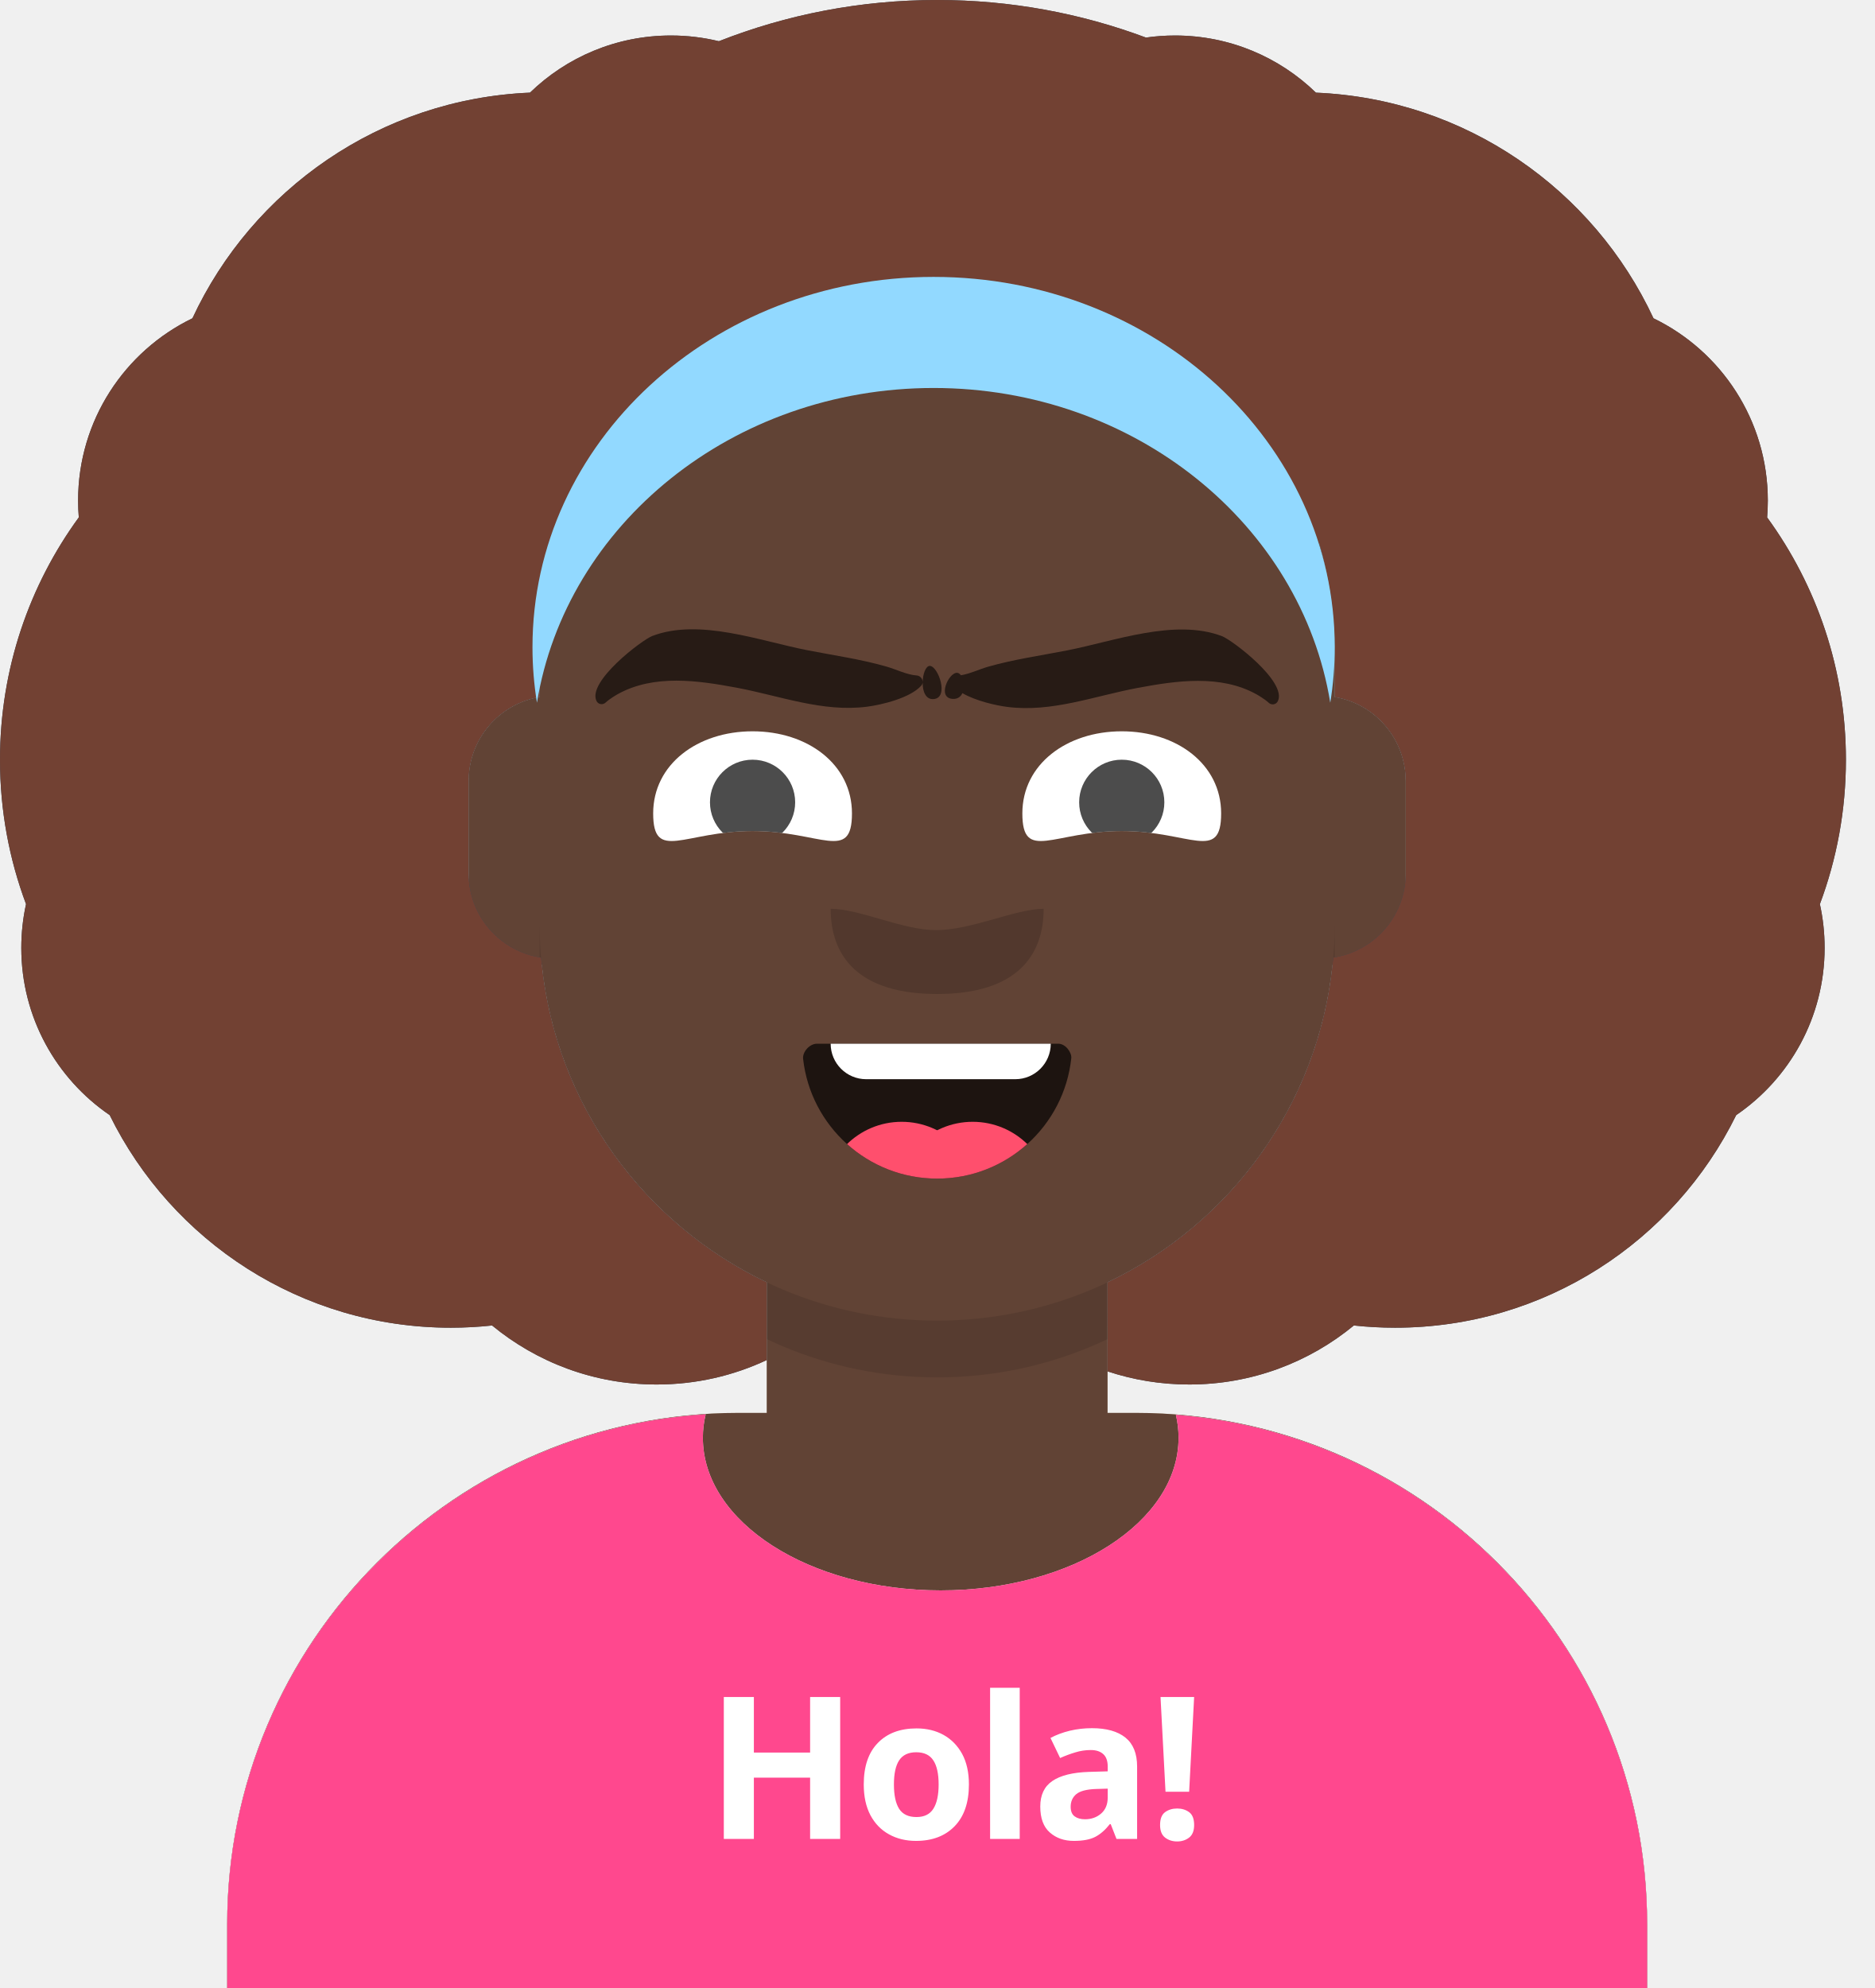
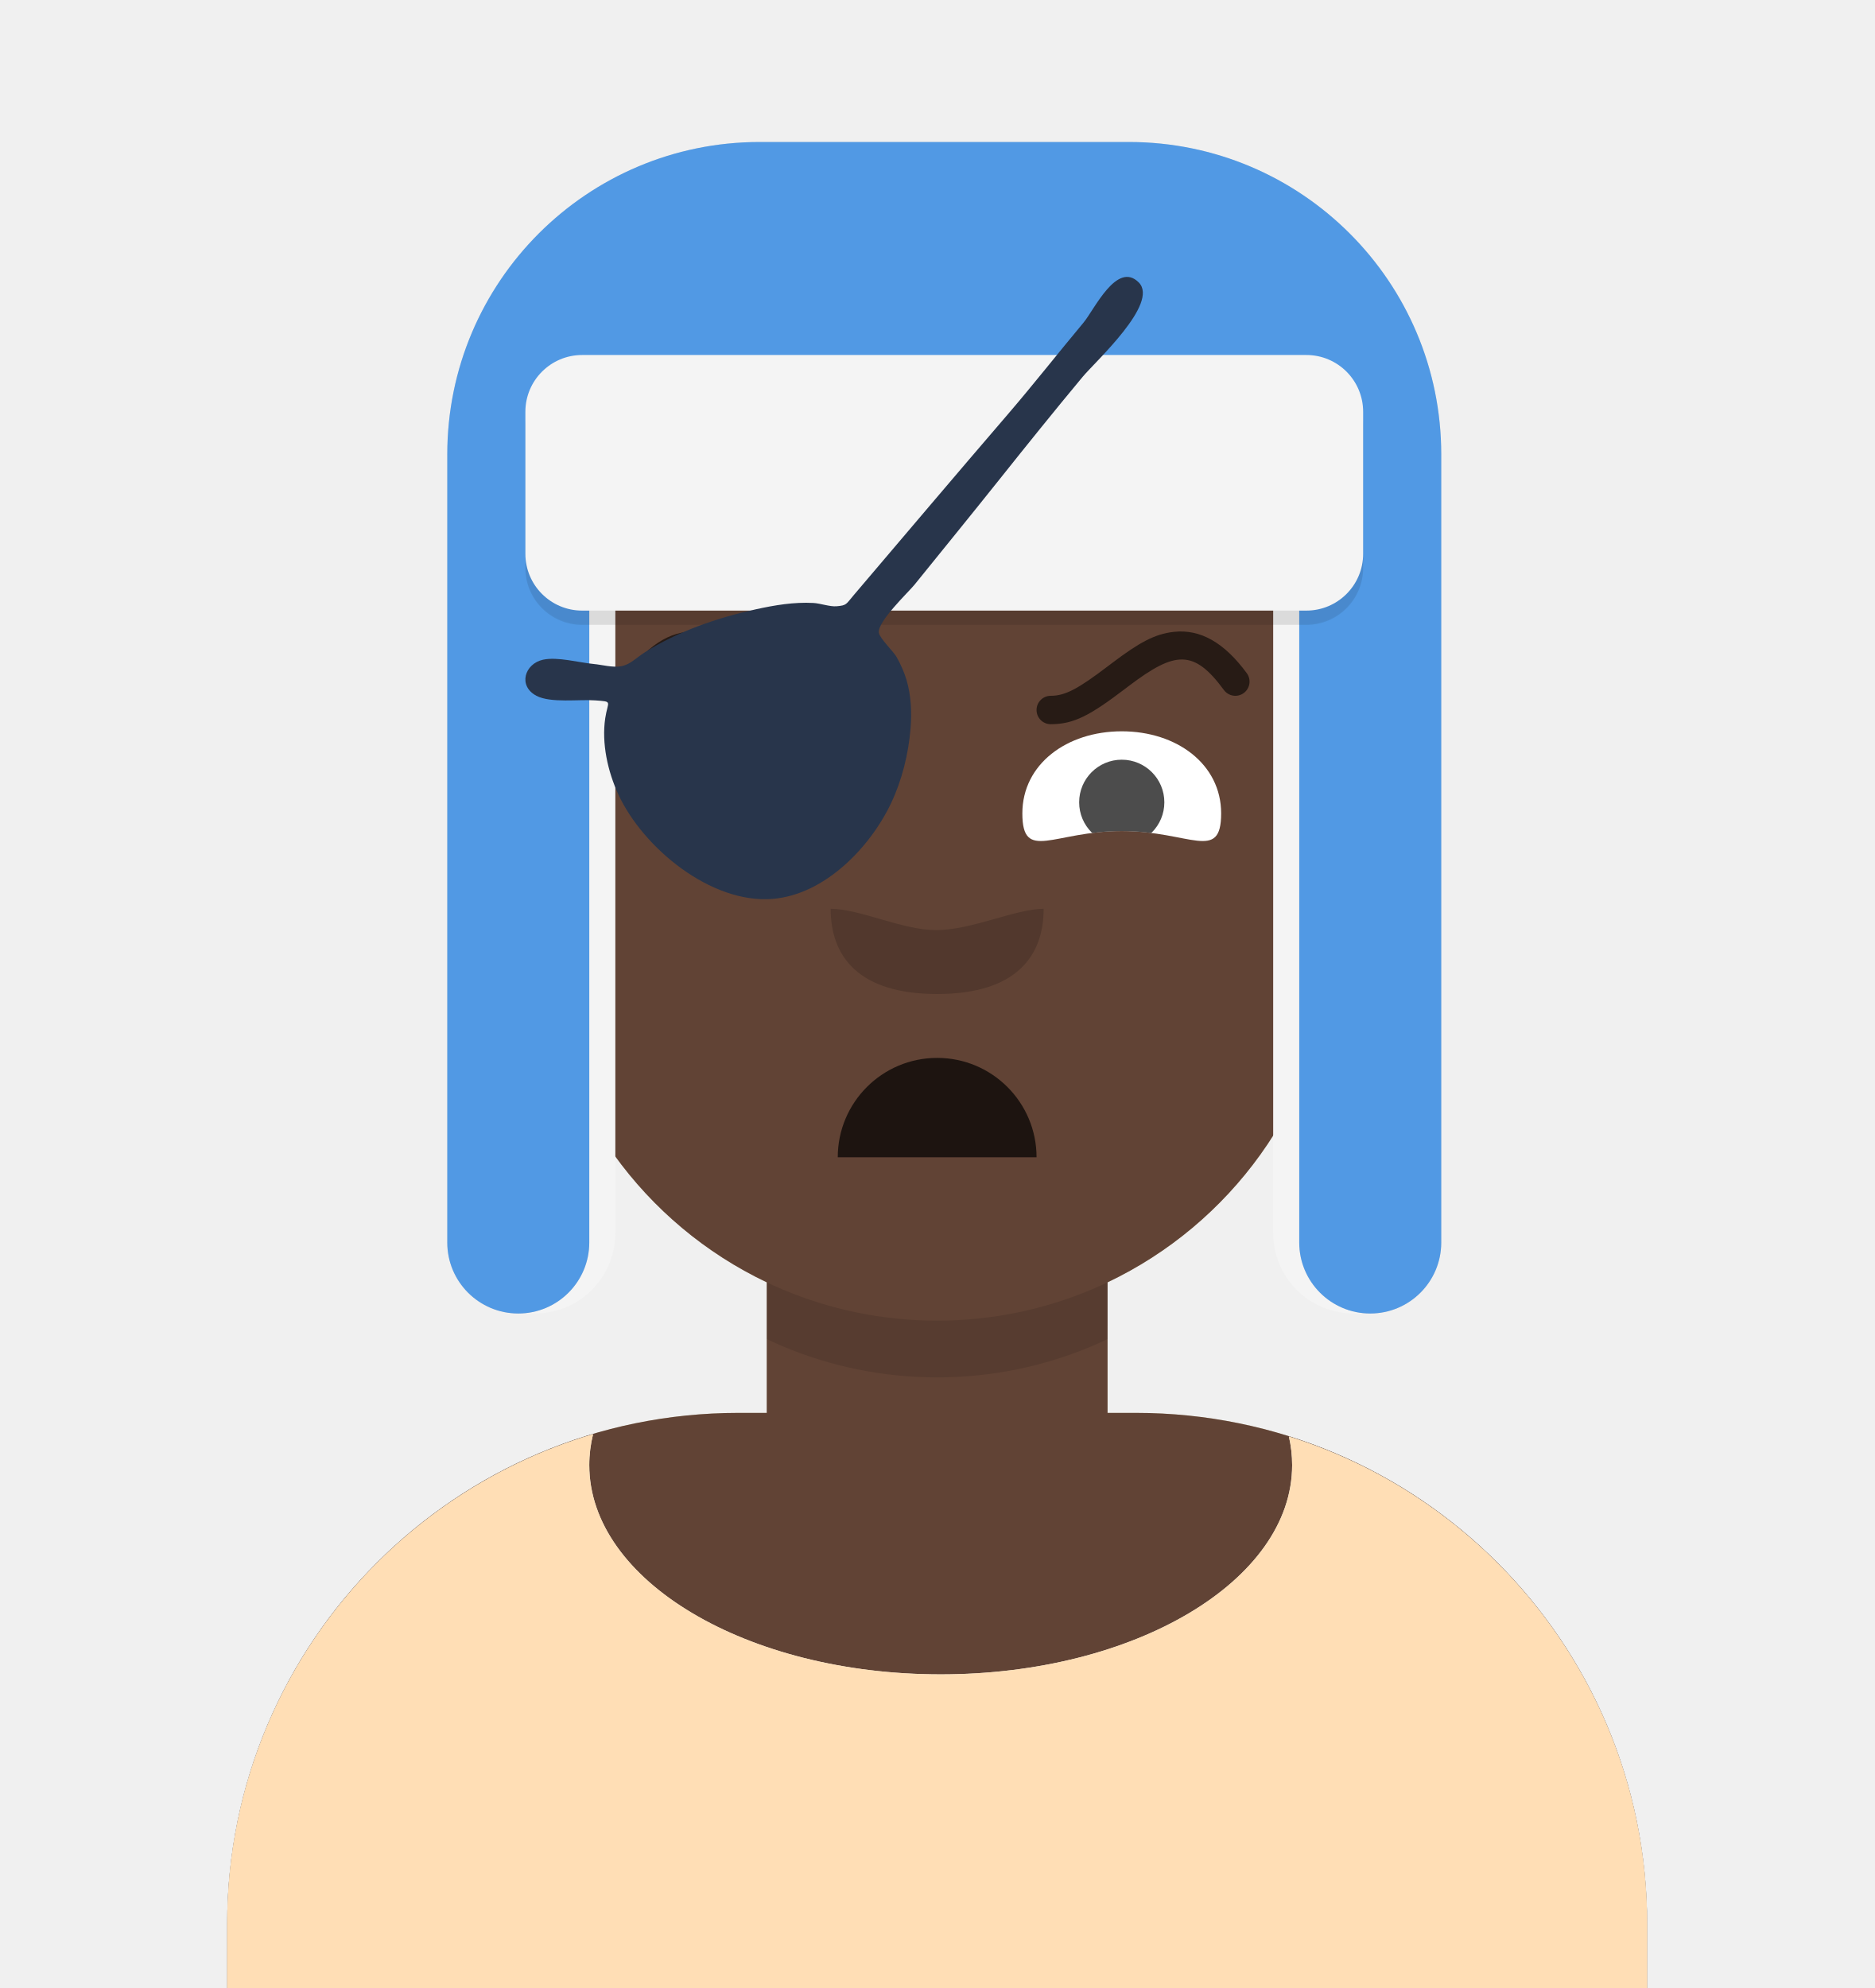
<svg xmlns="http://www.w3.org/2000/svg" xmlns:xlink="http://www.w3.org/1999/xlink" width="264px" height="280px" viewBox="0 0 264 280" version="1.1">
  <defs>
    <path d="M100,0 C130.928,-5.68137151e-15 156,25.072 156,56 L156.001,62.166 C161.676,63.119 166,68.054 166,74 L166,88 C166,94.052 161.519,99.058 155.694,99.881 C153.628,119.686 141.238,136.422 124.001,144.61 L124,163 L128,163 C167.765,163 200,195.235 200,235 L200,244 L0,244 L0,235 C-4.86974701e-15,195.235 32.235,163 72,163 L76,163 L76,144.611 C58.763,136.422 46.372,119.687 44.305,99.881 C38.481,99.058 34,94.052 34,88 L34,74 C34,68.054 38.325,63.118 44,62.166 L44,56 C44,25.072 69.072,5.68137151e-15 100,0 Z" id="transparent_path-1" />
    <path d="M83,36.348 C83,52.629 105.162,65.828 132.5,65.828 C159.838,65.828 182,52.629 182,36.348 C182,34.985 181.845,33.645 181.544,32.331 C210.784,41.488 232,68.792 232,101.052 L232,110 L32,110 L32,101.052 C32,68.397 53.739,40.82 83.534,32.002 C83.182,33.421 83,34.871 83,36.348 Z" id="transparent_path-3" />
    <rect id="transparent_path-5" x="0" y="0" width="264" height="280" />
    <path d="M74,0 C114.869,0 148,33.131 148,74 L148,84.148 L148,197.608 C135.525,187.237 119.491,181 102,181 L102,181 L98,181 L98,162.611 C115.531,154.283 128.048,137.115 129.791,116.867 C135.569,116.002 140,111.019 140,105 L140,105 L140,92 C140,87.354 137.359,83.324 133.497,81.33 C132.724,81.05 131.952,80.748 131.181,80.426 C130.795,80.32 130.401,80.233 130,80.166 L130,80.166 L130,79.917 C117.224,74.234 104.878,63.071 96.11,47.885 C93.175,42.801 90.831,37.595 89.066,32.397 C80.431,42.941 67.745,53.602 52.342,62.495 C42.778,68.017 33.147,72.291 24,75.266 L24,137.247 C29.602,148.318 38.773,157.278 50,162.611 L50,162.611 L50,181 L46,181 C38.327,181 30.935,182.2 24,184.423 L24,230 C24,244.106 13.569,255.776 0,257.716 L0,74 C0,33.131 33.131,0 74,0 Z" id="transparent_path-7" />
  </defs>
  <g id="transparent_Avataaar/Default" stroke="none" stroke-width="1" fill="none" fill-rule="evenodd">
    <g id="transparent_Body" transform="translate(32, 36)">
      <mask id="transparent_mask-2" fill="white">
        <use xlink:href="#transparent_path-1" />
      </mask>
      <use fill="#D0C6AC" xlink:href="#transparent_path-1" />
      <g id="transparent_Skin-Color" mask="url(#transparent_mask-2)" fill="#614335">
        <g transform="translate(-32, 0)" id="transparent_Color">
          <rect x="0" y="0" width="264" height="244" />
        </g>
      </g>
      <path d="M44,94 C44,124.928 69.072,150 100,150 C130.928,150 156,124.928 156,94 L156,94 L156,102 C156,132.928 130.928,158 100,158 C69.072,158 44,132.928 44,102 Z" id="transparent_Neck-Shadow" fill-opacity="0.1" fill="#000000" mask="url(#transparent_mask-2)" />
    </g>
    <g id="transparent_Clothing" transform="translate(0, 170)">
      <defs>
-         <path d="M99,32.5 C99,44.374 113.998,54 132.5,54 C151.002,54 166,44.374 166,32.5 C166,31.402 165.872,30.323 165.624,29.269 C202.76,32.137 232,63.18 232,101.052 L232,110 L32,110 L32,101.052 C32,62.834 61.776,31.571 99.395,29.197 C99.134,30.274 99,31.377 99,32.5 Z" id="graphic_shirt_path-1" />
+         <path d="M83,36.348 C83,52.629 105.162,65.828 132.5,65.828 C159.838,65.828 182,52.629 182,36.348 C182,34.985 181.845,33.645 181.544,32.331 C210.784,41.488 232,68.792 232,101.052 L232,110 L32,110 L32,101.052 C32,68.397 53.739,40.82 83.534,32.002 C83.182,33.421 83,34.871 83,36.348 Z" id="shirt_scoop_neck_path-1" />
      </defs>
-       <g id="graphic_shirt_Clothing/Graphic-Shirt" stroke="none" stroke-width="1" fill="none" fill-rule="evenodd">
-         <mask id="graphic_shirt_mask-2" fill="white">
-           <use xlink:href="#graphic_shirt_path-1" />
+       <g id="shirt_scoop_neck_Clothing/Shirt-Scoop-Neck" stroke="none" stroke-width="1" fill="none" fill-rule="evenodd">
+         <mask id="shirt_scoop_neck_mask-2" fill="white">
+           <use xlink:href="#shirt_scoop_neck_path-1" />
        </mask>
-         <use id="graphic_shirt_Clothes" fill="#E6E6E6" xlink:href="#graphic_shirt_path-1" />
-         <g id="graphic_shirt_Fabric-Color" mask="url(#graphic_shirt_mask-2)" fill="#FF488E">
-           <rect id="graphic_shirt_🖍Color" x="0" y="0" width="264" height="110" />
-         </g>
-         <g id="graphic_shirt_Graphic" fill="#FFFFFF" transform="translate(77, 58)">
-           <g id="custom_text_Clothing/Graphic/-Your-Text" stroke="none" stroke-width="1" fill="none" fill-rule="evenodd" font-family="Avenir-Heavy, Avenir" font-size="28" font-weight="600" letter-spacing="-0.459">
-             <text id="custom_text_Graphic-Text" fill="#FFFFFF">
-               <tspan x="22.432" y="31">Hola!</tspan>
-             </text>
-           </g>
+         <use id="shirt_scoop_neck_Clothes" fill="#E6E6E6" xlink:href="#shirt_scoop_neck_path-1" />
+         <g id="shirt_scoop_neck_Fabric-Color" mask="url(#shirt_scoop_neck_mask-2)" fill="#FFDEB5">
+           <rect id="shirt_scoop_neck_🖍Color" x="0" y="0" width="264" height="110" />
        </g>
      </g>
    </g>
    <g id="transparent_Face" transform="translate(76, 82)" fill="#000000">
      <g id="transparent_Mouth" transform="translate(2, 52)">
-         <defs>
-           <path d="M35.118,15.128 C36.176,24.62 44.226,32 54,32 C63.804,32 71.874,24.574 72.892,15.04 C72.974,14.273 72.117,13 71.043,13 C56.149,13 44.738,13 37.087,13 C36.007,13 35.012,14.178 35.118,15.128 Z" id="smile_path-1" />
-         </defs>
-         <g id="smile_Mouth/Smile" stroke="none" stroke-width="1" fill="none" fill-rule="evenodd">
-           <mask id="smile_mask-2" fill="white">
-             <use xlink:href="#smile_path-1" />
-           </mask>
-           <use id="smile_Mouth" fill-opacity="0.7" fill="#000000" xlink:href="#smile_path-1" />
-           <path d="M44,2 L65,2 C67.761,2 70,4.239 70,7 L70,13 C70,15.761 67.761,18 65,18 L44,18 C41.239,18 39,15.761 39,13 L39,7 C39,4.239 41.239,2 44,2 Z" id="smile_Teeth" fill="#FFFFFF" mask="url(#smile_mask-2)" />
-           <g id="smile_Tongue" mask="url(#smile_mask-2)" fill="#FF4F6D">
-             <g transform="translate(38, 24)">
-               <circle cx="11" cy="11" r="11" />
-               <circle cx="21" cy="11" r="11" />
-             </g>
-           </g>
+         <g id="disbelief_Mouth/Disbelief" stroke="none" stroke-width="1" fill="none" fill-rule="evenodd" fill-opacity="0.7">
+           <path d="M40,15 C40,22.732 46.268,29 54,29 L54,29 C61.732,29 68,22.732 68,15" id="disbelief_Mouth" fill="#000000" transform="translate(54, 22) scale(1, -1) translate(-54, -22) " />
        </g>
      </g>
      <g id="transparent_Nose" transform="translate(28, 40)" fill-opacity="0.16">
        <g id="wide_Nose/Wide" stroke="none" stroke-width="1" fill="none" fill-rule="evenodd">
          <path d="M13,6 C13,12.627 16.828,18 28,18 C39.172,18 43,12.627 43,6 C39.036,6 32.897,9 27.838,9 C23.079,9 17.101,6 13,6 Z" id="wide_Nose" fill-opacity=".16" fill="#000" />
        </g>
      </g>
      <g id="transparent_Eyes" transform="translate(0, 8)">
        <defs>
          <path d="M14,14.048 C23.61,14.048 28,18.499 28,11.562 C28,4.624 21.732,0 14,0 C6.268,0 0,4.624 0,11.562 C0,18.499 4.39,14.048 14,14.048 Z" id="squint_path-1" />
          <path d="M14,14.048 C23.61,14.048 28,18.499 28,11.562 C28,4.624 21.732,0 14,0 C6.268,0 0,4.624 0,11.562 C0,18.499 4.39,14.048 14,14.048 Z" id="squint_path-3" />
        </defs>
        <g id="squint_Eyes/Squint-😊" stroke="none" stroke-width="1" fill="none" fill-rule="evenodd">
          <g id="squint_Eye" transform="translate(16, 13)">
            <mask id="squint_mask-2" fill="white">
              <use xlink:href="#squint_path-1" />
            </mask>
            <use id="squint_The-white-stuff" fill="#FFFFFF" xlink:href="#squint_path-1" />
            <circle fill-opacity="0.7" fill="#000000" mask="url(#squint_mask-2)" cx="14" cy="10" r="6" />
          </g>
          <g id="squint_Eye" transform="translate(68, 13)">
            <mask id="squint_mask-4" fill="white">
              <use xlink:href="#squint_path-3" />
            </mask>
            <use id="squint_Eyeball-Mask" fill="#FFFFFF" xlink:href="#squint_path-3" />
            <circle fill-opacity="0.7" fill="#000000" mask="url(#squint_mask-4)" cx="14" cy="10" r="6" />
          </g>
        </g>
      </g>
      <g id="transparent_Eyebrow" fill-opacity="0.6">
-         <g id="unibrow_natural_Eyebrow/Natural/Unibrow-Natural" stroke="none" stroke-width="1" fill="none" fill-rule="evenodd" fill-opacity="0.6">
-           <path d="M57.001,12 C57,11.996 57,11.996 57.001,12 M96.281,8.15 C97.724,8.76 105.242,14.894 103.823,17.572 C103.563,18.062 102.91,18.144 102.525,17.751 C101.998,17.215 100.988,16.584 100.86,16.508 C95.856,13.497 89.636,14.19 84.172,15.015 C78.015,15.946 71.949,18.077 65.703,17.051 C64.113,16.789 61.31,16.058 59.458,14.891 C59.217,15.381 58.773,15.717 58.075,15.655 C55.845,15.457 57.592,12 58.763,12 C58.988,12 59.183,12.142 59.336,12.369 C60.626,12.208 61.918,11.617 63.241,11.291 C66.928,10.38 70.689,9.987 74.428,9.389 C81.09,8.324 89.747,5.392 96.281,8.15 Z" id="unibrow_natural_Kahlo" fill="#000000" transform="translate(80.5, 12.5) rotate(-2) translate(-80.5, -12.5) " />
-           <path d="M54.999,12 C55,11.996 55,11.996 54.999,12 M15.719,8.15 C22.253,5.392 30.91,8.324 37.572,9.389 C41.311,9.987 45.072,10.38 48.759,11.291 C50.242,11.657 51.685,12.354 53.131,12.413 C53.833,12.441 54.267,13.276 53.815,13.824 C52.332,15.618 48.327,16.717 46.297,17.051 C40.051,18.077 33.985,15.946 27.828,15.015 C22.364,14.19 16.144,13.497 11.14,16.508 C11.012,16.584 10.002,17.215 9.475,17.751 C9.09,18.144 8.437,18.062 8.177,17.572 C6.758,14.894 14.276,8.76 15.719,8.15 Z M54.934,11 C56.105,11 57.852,15.402 55.622,15.653 C53.392,15.904 53.763,11 54.934,11 Z" id="unibrow_natural_Frida" fill="#000000" transform="translate(32.34868, 12.5) rotate(2) translate(-32.34868, -12.5) " />
+         <g id="angry_Eyebrow/Outline/Angry" stroke="none" stroke-width="1" fill="none" fill-rule="evenodd" fill-opacity="0.6">
+           <path d="M15.611,15.185 C19.852,9.416 22.489,9.701 28.924,14.556 C29.106,14.694 29.221,14.781 29.594,15.064 C34.422,18.726 36.708,20 40,20 C41.105,20 42,19.105 42,18 C42,16.895 41.105,16 40,16 C37.934,16 36.099,14.978 32.011,11.877 C31.636,11.592 31.519,11.504 31.333,11.364 C27.574,8.527 25.374,7.287 22.638,6.992 C18.954,6.594 15.58,8.474 12.389,12.815 C11.734,13.705 11.925,14.957 12.815,15.611 C13.705,16.266 14.957,16.075 15.611,15.185 Z" id="angry_Eyebrow" fill="#000000" fill-rule="nonzero" />
+           <path d="M73.611,15.185 C77.852,9.416 80.489,9.701 86.924,14.556 C87.106,14.694 87.221,14.781 87.594,15.064 C92.422,18.726 94.708,20 98,20 C99.105,20 100,19.105 100,18 C100,16.895 99.105,16 98,16 C95.934,16 94.099,14.978 90.011,11.877 C89.636,11.592 89.519,11.504 89.333,11.364 C85.574,8.527 83.374,7.287 80.638,6.992 C76.954,6.594 73.58,8.474 70.389,12.815 C69.734,13.705 69.925,14.957 70.815,15.611 C71.705,16.266 72.957,16.075 73.611,15.185 Z" id="angry_Eyebrow" fill="#000000" fill-rule="nonzero" transform="translate(84.99993, 13.47006) scale(-1, 1) translate(-84.99993, -13.47006) " />
        </g>
      </g>
    </g>
    <g id="transparent_Top">
      <defs>
-         <path d="M133,0 C143.346,0 153.255,1.87 162.408,5.292 C163.744,5.099 165.11,5 166.5,5 C174.218,5 181.22,8.068 186.352,13.051 C207.444,13.937 225.464,26.702 233.896,44.83 C243.426,49.44 250,59.202 250,70.5 C250,71.299 249.967,72.091 249.903,72.874 C256.882,82.449 261,94.244 261,107 C261,114.157 259.704,121.012 257.333,127.342 C257.77,129.324 258,131.385 258,133.5 C258,143.289 253.065,151.926 245.546,157.057 C236.836,174.793 218.593,187 197.5,187 C195.537,187 193.599,186.894 191.691,186.688 C185.386,191.881 177.307,195 168.5,195 C164.482,195 160.616,194.351 157,193.152 L157.001,180.61 C174.531,172.282 187.048,155.114 188.791,134.867 C194.471,134.017 198.849,129.186 198.996,123.305 L199,123 L199,110 C199,104.054 194.676,99.119 189.001,98.166 L189,92 C189,86.562 188.225,81.305 186.779,76.334 L188.153,89.195 L176.813,65.195 L131.677,45.671 L101.563,56.228 L80.065,76.419 L80.019,73.816 C78.157,79.24 77.105,85.041 77.008,91.074 L77,92 L77,98.166 C71.422,99.102 67.149,103.886 67.004,109.695 L67,110 L67,123 C67,129.019 71.431,134.003 77.209,134.867 C78.952,155.115 91.47,172.284 109.001,180.611 L109.001,191.554 C104.296,193.765 99.042,195 93.5,195 C84.693,195 76.615,191.881 70.31,186.688 C68.401,186.894 66.463,187 64.5,187 C43.407,187 25.164,174.793 16.452,157.058 C8.935,151.926 4,143.289 4,133.5 C4,131.385 4.23,129.324 4.667,127.34 C2.296,121.012 1,114.157 1,107 C1,94.244 5.118,82.449 12.098,72.873 C12.033,72.091 12,71.299 12,70.5 C12,59.202 18.574,49.44 28.105,44.829 C36.536,26.702 54.556,13.937 75.648,13.049 C80.78,8.068 87.782,5 95.5,5 C97.827,5 100.09,5.279 102.255,5.805 C111.776,2.058 122.148,0 133,0 Z" id="fro_band_path-1" />
+         <path d="M96,0 C120.301,-4.46393476e-15 140,19.699 140,44 L140,54 L140,155 C140,160.523 135.523,165 130,165 C124.477,165 120,160.523 120,155 L120,54 L20,54 L20,155 C20,160.523 15.523,165 10,165 C4.477,165 6.76353751e-16,160.523 0,155 L0,44 C-2.9759565e-15,19.699 19.699,4.46393476e-15 44,0 L96,0 Z" id="winter_hat_1_path-1" />
+         <rect id="winter_hat_1_path-3" x="74" y="50" width="118" height="36" rx="8" />
+         <filter x="-0.8%" y="-2.8%" width="101.7%" height="111.1%" filterUnits="objectBoundingBox" id="winter_hat_1_filter-4">
+           <feOffset dx="0" dy="2" in="SourceAlpha" result="shadowOffsetOuter1" />
+           <feColorMatrix values="0 0 0 0 0   0 0 0 0 0   0 0 0 0 0  0 0 0 0.1 0" type="matrix" in="shadowOffsetOuter1" />
+         </filter>
      </defs>
-       <g id="fro_band_Top/Long-Hair/Fro-+-Band" transform="translate(-1, 0)" stroke="none" stroke-width="1" fill="none" fill-rule="evenodd">
-         <mask id="fro_band_mask-2" fill="white">
-           <use xlink:href="#fro_band_path-1" />
-         </mask>
-         <use id="fro_band_Hair" fill="#314756" xlink:href="#fro_band_path-1" />
-         <g id="fro_band_Hair-Color" mask="url(#fro_band_mask-2)" fill="#724133">
-           <g transform="translate(1, 0)" id="fro_band_Color">
-             <rect x="0" y="0" width="264" height="280" />
+       <g id="winter_hat_1_Facial-Hair" transform="translate(49, 72)" />
+       <g id="winter_hat_1_Top/Accessories/Winter-Hat-1" stroke="none" stroke-width="1" fill="none" fill-rule="evenodd">
+         <g id="winter_hat_1_hat" transform="translate(63, 20)">
+           <path d="M23.671,48 L23.671,153.664 C23.671,159.925 18.596,165 12.336,165 C6.075,165 1,159.925 1,153.664 L1,48 L23.671,48 Z M139,48 L139,153.664 C139,159.925 133.925,165 127.664,165 C121.404,165 116.329,159.925 116.329,153.664 L116.329,48 L139,48 Z" id="winter_hat_1_inside" fill="#F4F4F4" />
+           <mask id="winter_hat_1_mask-2" fill="white">
+             <use xlink:href="#winter_hat_1_path-1" />
+           </mask>
+           <use id="winter_hat_1_hat-mask" fill="#D8D8D8" xlink:href="#winter_hat_1_path-1" />
+           <g id="winter_hat_1_Fabric-Color" mask="url(#winter_hat_1_mask-2)" fill="#5199E4">
+             <g transform="translate(-4, -1)" id="winter_hat_1_🖍Color">
+               <rect x="0" y="0" width="149" height="172" />
+             </g>
          </g>
        </g>
-         <path d="M132.5,39 C163.704,39 189,62.349 189,91.152 C189,93.811 188.784,96.423 188.369,98.975 C184.279,73.883 160.823,54.646 132.5,54.646 C104.176,54.646 80.72,73.883 76.631,98.975 C76.216,96.424 76,93.811 76,91.152 C76,62.349 101.296,39 132.5,39 Z" id="fro_band_Band" fill="#92D9FF" />
-         <g id="fro_band_Facial-Hair" transform="translate(49, 72)" />
-         <g id="fro_band_Accessory" transform="translate(62, 85)" />
+         <g id="winter_hat_1_hat-front">
+           <use fill="black" fill-opacity="1" filter="url(#winter_hat_1_filter-4)" xlink:href="#winter_hat_1_path-3" />
+           <use fill="#F4F4F4" fill-rule="evenodd" xlink:href="#winter_hat_1_path-3" />
+         </g>
+         <g id="winter_hat_1_Accessory" transform="translate(62, 85)">
+           <defs>
+             <path d="M83.498,93.841 C72.124,94.219 67.05,99.721 63.229,94.13 C60.361,89.932 61.561,82.874 64.241,78.903 C68.054,73.251 73.227,75.985 79.01,75.34 C80.583,75.165 82.163,74.723 83.498,74 C84.834,74.723 86.414,75.165 87.986,75.34 C93.77,75.985 98.943,73.251 102.756,78.903 C105.435,82.874 106.635,89.932 103.767,94.13 C99.946,99.721 94.873,93.463 83.498,93.841 Z M138.72,26 C135.336,40.075 133.781,54.434 131.328,68.671 C130.816,71.639 130.257,74.596 129.662,77.55 C129.538,78.17 129.415,80.473 128.811,80.764 C126.982,81.648 123.254,76.947 122.257,75.885 C119.754,73.219 117.272,70.529 114.223,68.437 C108.063,64.21 100.85,61.711 93.345,61.118 C90.205,60.869 85.959,61.303 83,63.11 C80.041,61.303 75.795,60.869 72.654,61.118 C65.149,61.711 57.937,64.21 51.777,68.437 C48.728,70.529 46.246,73.219 43.742,75.885 C42.746,76.947 39.018,81.648 37.189,80.764 C36.585,80.473 36.462,78.17 36.337,77.55 C35.743,74.596 35.183,71.639 34.672,68.671 C32.219,54.434 30.664,40.075 27.28,26 C26.296,26 25.432,44.748 25.322,46.495 C24.875,53.589 24.353,60.525 25.02,67.626 C26.17,79.875 27.37,95.234 36.592,104.588 C44.925,113.039 57.023,114.806 67.459,120.141 C68.802,120.828 70.584,121.676 72.506,122.371 C74.531,123.934 78.546,125 83.172,125 C88.024,125 92.205,123.827 94.12,122.138 C95.801,121.493 97.345,120.753 98.541,120.141 C108.976,114.805 121.075,113.039 129.408,104.588 C138.63,95.234 139.829,79.875 140.98,67.626 C141.647,60.525 141.125,53.589 140.678,46.495 C140.568,44.748 139.704,26 138.72,26 Z" id="eyepatch_path-1" />
+           </defs>
+           <g id="eyepatch_Top/Accesories/Eyepatch" stroke="none" stroke-width="1" fill="none" fill-rule="evenodd" transform="translate(-62 -85)">
+             <path d="M160.395,39.781 C157.318,36.693 154.119,43.639 152.623,45.428 C149.013,49.749 145.54,54.183 141.868,58.452 C134.616,66.882 127.439,75.374 120.234,83.84 C119.14,85.126 119.273,85.265 117.837,85.389 C116.886,85.471 115.563,84.98 114.574,84.926 C111.824,84.775 109.112,85.235 106.436,85.823 C101.091,86.996 95.426,88.929 90.789,91.898 C89.572,92.677 88.787,93.597 87.467,93.841 C86.318,94.053 84.794,93.63 83.622,93.519 C81.541,93.324 78.538,92.473 76.495,92.914 C73.903,93.474 72.917,96.611 75.56,98 C77.57,99.056 81.571,98.476 83.824,98.645 C86.397,98.837 85.612,98.704 85.247,101.164 C84.724,104.698 85.599,108.646 87.089,111.878 C90.548,119.383 100.123,127.335 108.855,126.603 C116.142,125.992 122.527,119.413 125.519,113.1 C127.051,109.869 127.955,106.192 128.25,102.628 C128.439,100.362 128.334,97.958 127.684,95.763 C127.363,94.678 126.854,93.555 126.308,92.57 C125.866,91.771 123.909,89.92 123.789,89.117 C123.556,87.56 127.973,83.387 128.816,82.344 C132.789,77.428 136.78,72.532 140.722,67.589 C144.603,62.72 148.506,57.864 152.49,53.079 C154.294,50.91 163.318,42.715 160.395,39.781" id="eyepatch_Badass-Eyepatch" fill="#28354B" />
+           </g>
+         </g>
      </g>
    </g>
  </g>
</svg>
